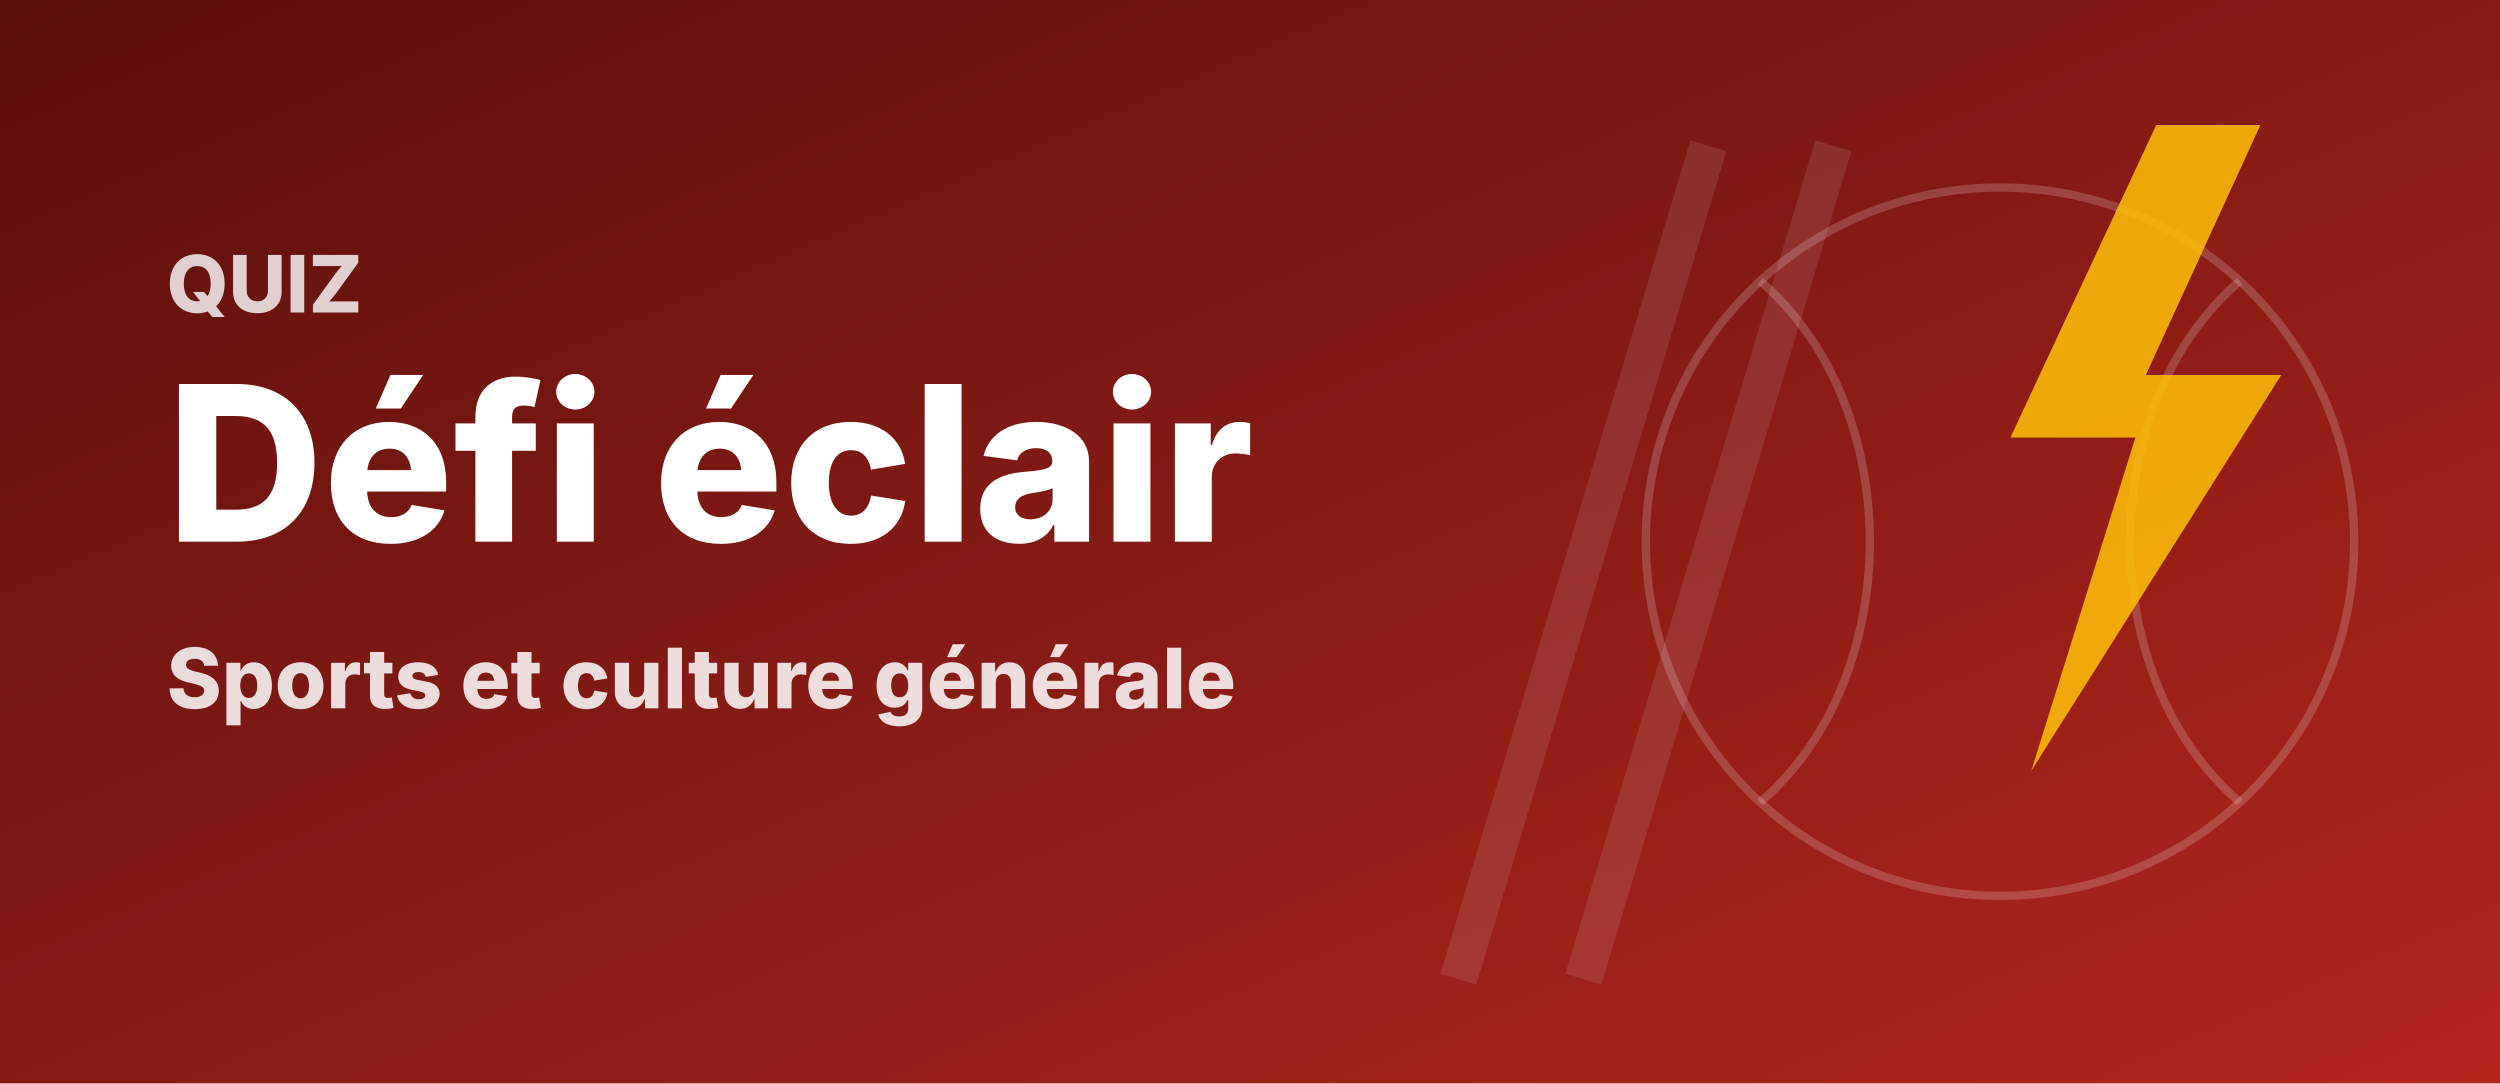
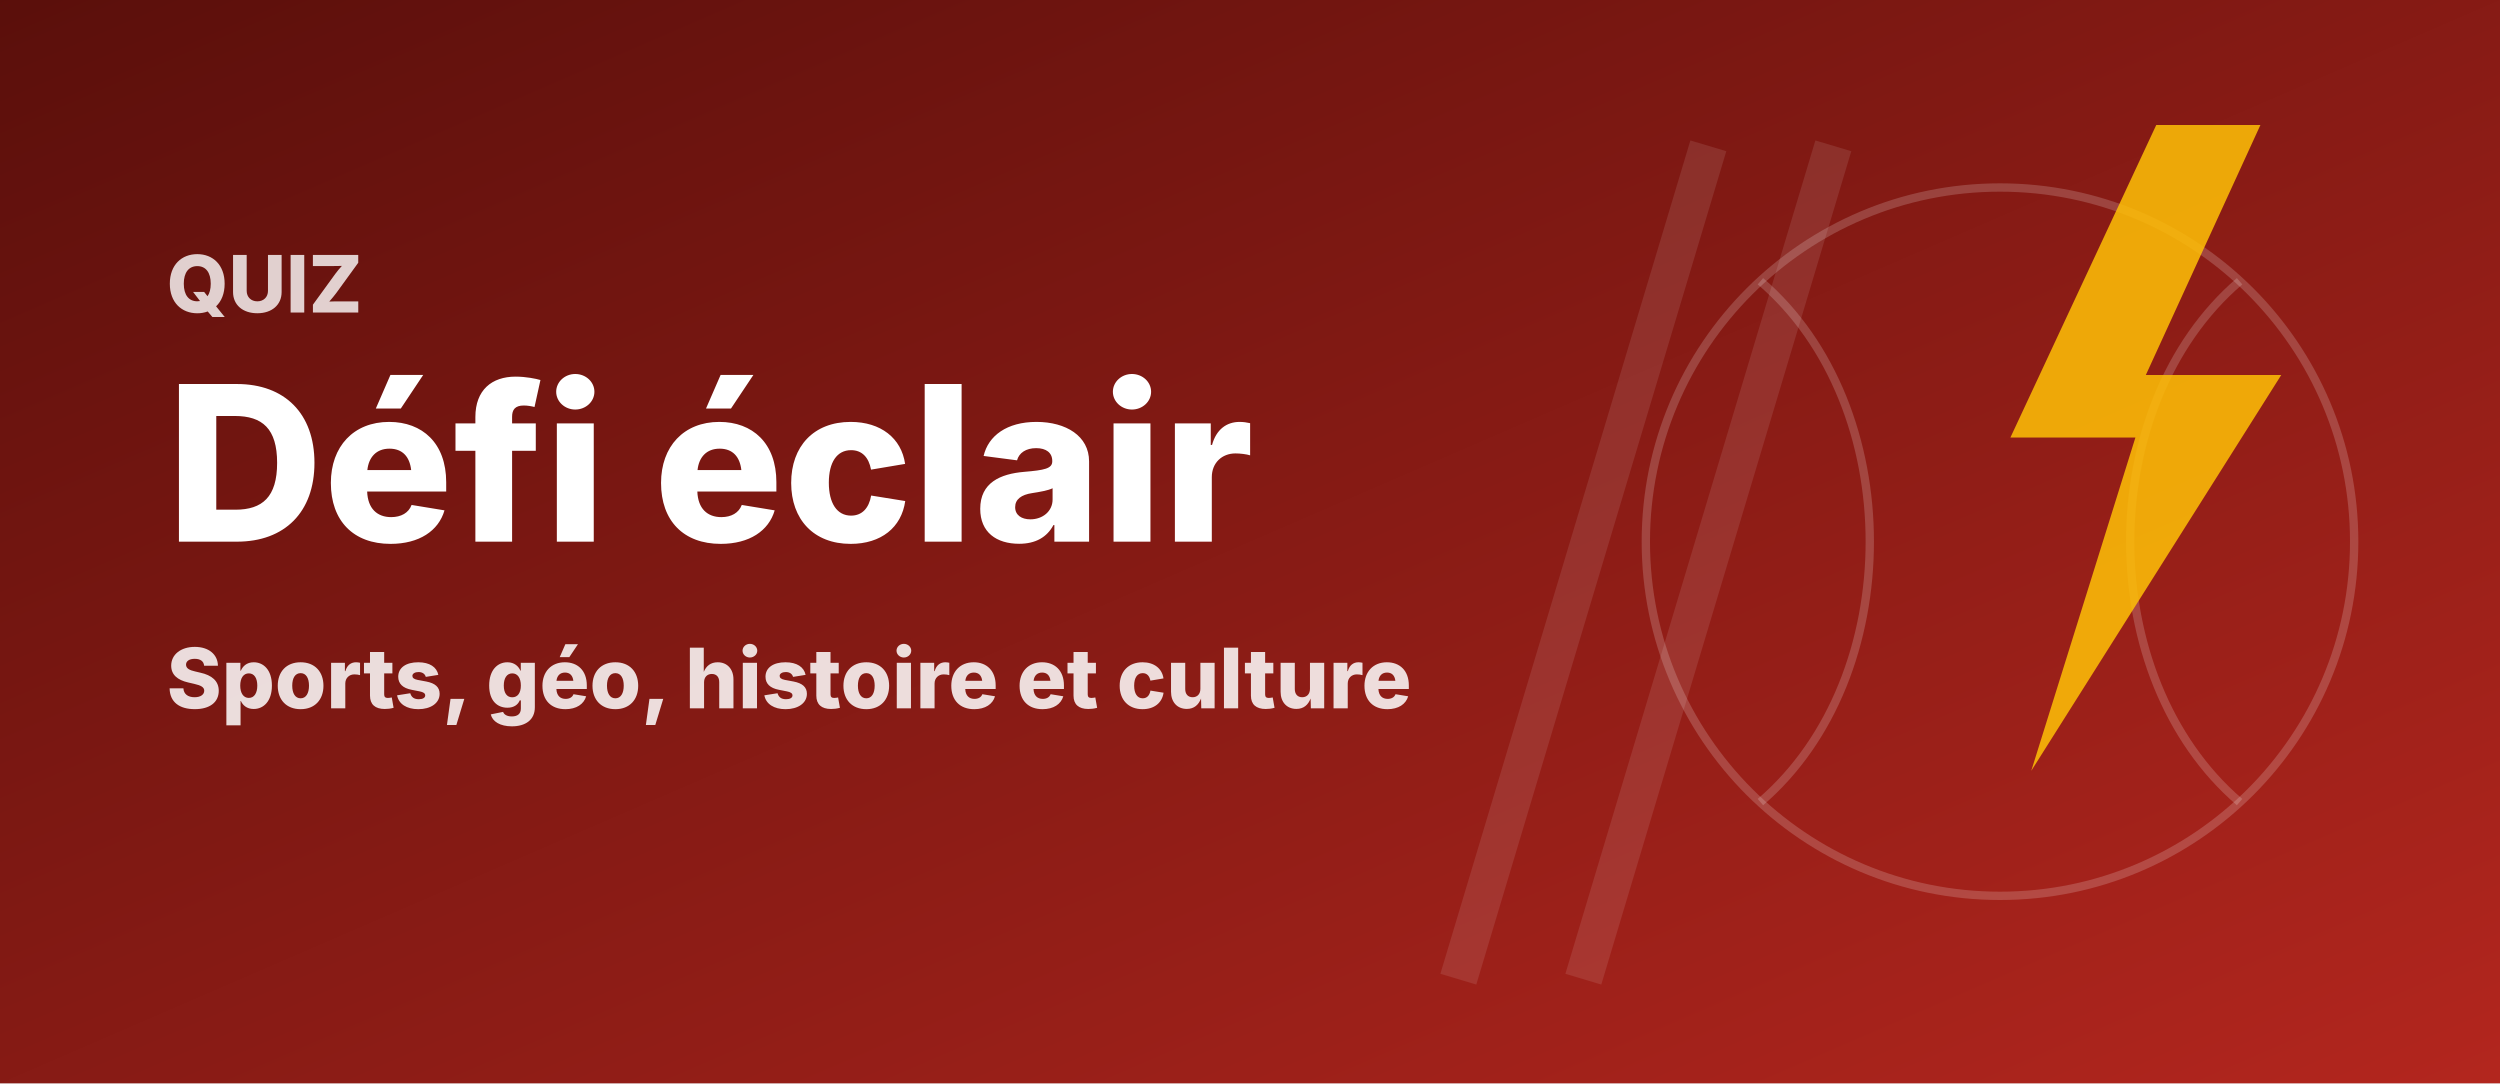
<svg xmlns="http://www.w3.org/2000/svg" viewBox="0 0 1200 520">
  <defs>
    <linearGradient id="g" x1="0" y1="0" x2="1" y2="1">
      <stop offset="0" stop-color="#5A0F0B" />
      <stop offset="1" stop-color="#B3261E" />
    </linearGradient>
  </defs>
  <rect width="1200" height="520" fill="url(#g)" />
  <g fill="none" stroke="#fff" stroke-opacity=".18" stroke-width="4">
    <circle cx="960" cy="260" r="170" />
    <path d="M845 135c70 60 70 190 0 250M1075 135c-70 60-70 190 0 250" />
    <path d="M700 470l120-400M760 470l120-400" stroke-opacity=".10" stroke-width="18" />
  </g>
  <path d="M1035 60l-70 150h60l-50 160 120-190h-65l55-120z" fill="#FFC107" fill-opacity=".85" />
  <g fill="#fff" font-family="Inter,Arial,sans-serif" font-weight="800">
    <text x="80" y="150" font-size="38" fill-opacity=".8">QUIZ</text>
    <text x="80" y="260" font-size="104">Défi éclair</text>
-     <text x="80" y="340" font-size="40" fill-opacity=".85">Sports et culture générale</text>
+     <text x="80" y="340" font-size="40" fill-opacity=".85">Sports, géo, histoire et culture</text>
  </g>
</svg>
